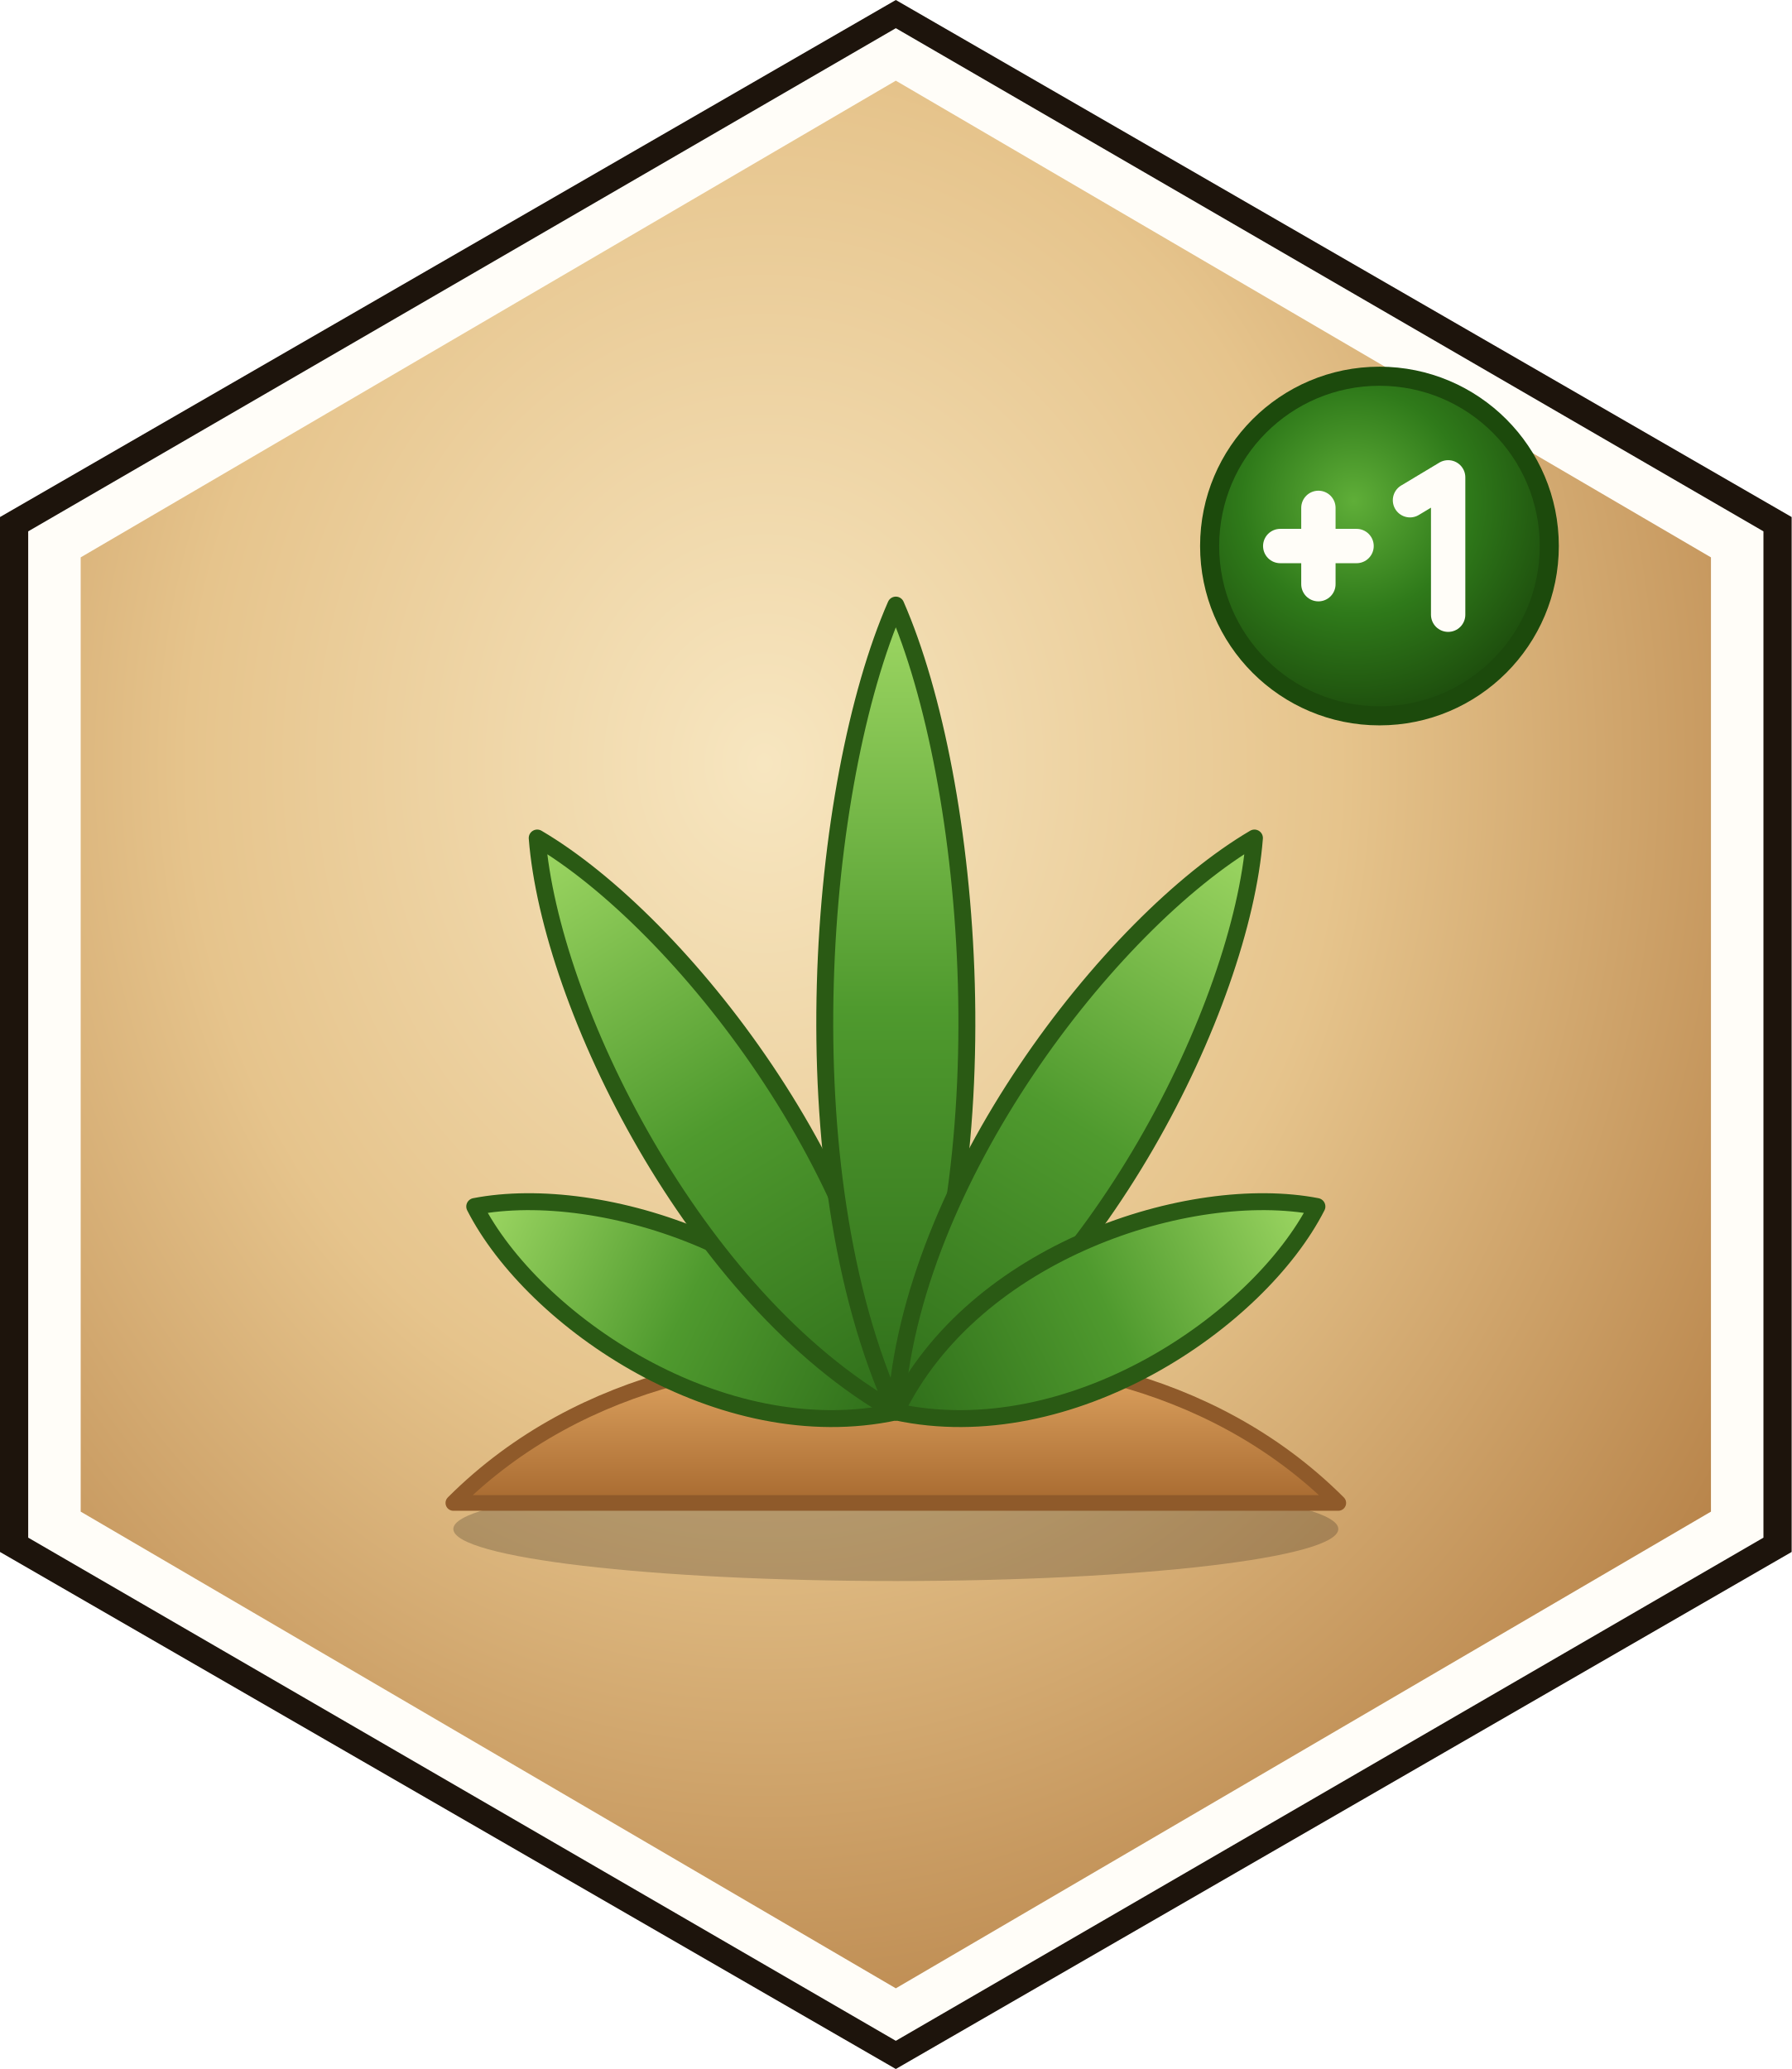
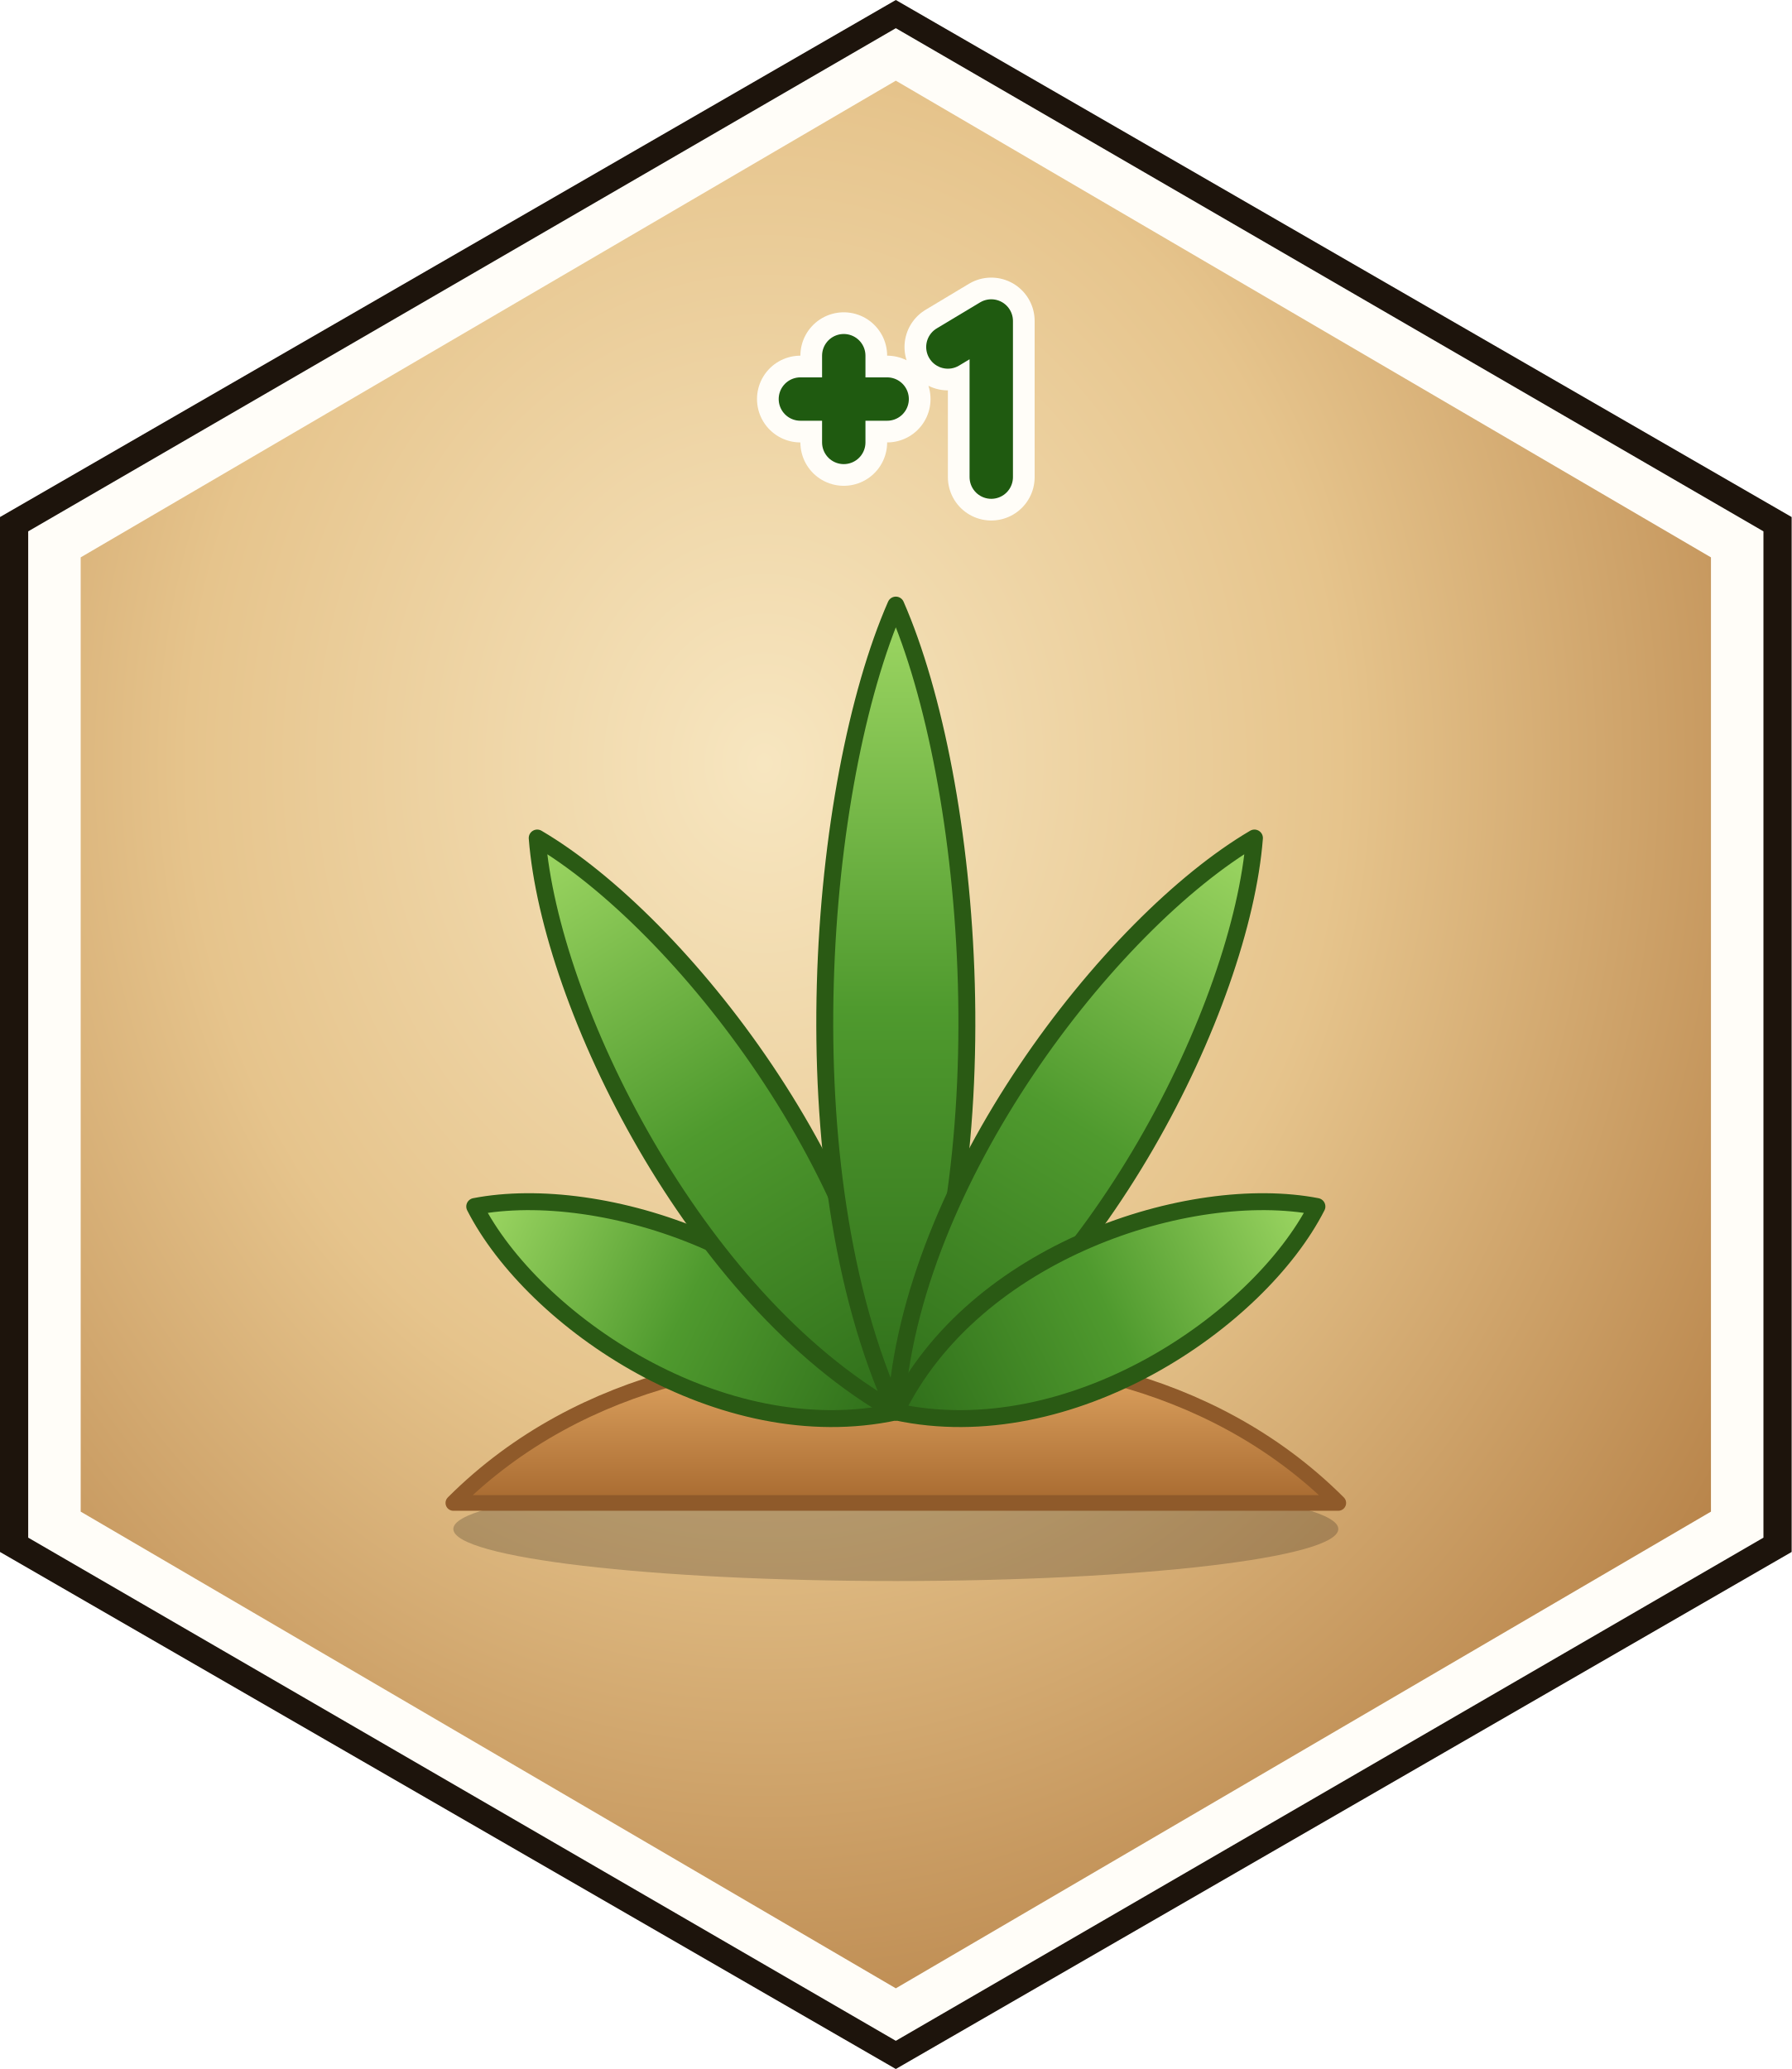
<svg xmlns="http://www.w3.org/2000/svg" viewBox="0 0 413 477" width="413" height="477">
  <defs>
    <radialGradient id="p0" cx="42%" cy="36%" r="70%">
      <stop offset="0.00" stop-color="#f7e6c0" />
      <stop offset="0.50" stop-color="#e6c48c" />
      <stop offset="1.00" stop-color="#b8844a" />
    </radialGradient>
    <clipPath id="hexclip0_0">
      <polygon points="206.5,18.6 394.4,128.5 394.4,348.5 206.5,458.4 18.6,348.5 18.6,128.5" />
    </clipPath>
    <linearGradient id="p2" x1="0" y1="0" x2="0" y2="1">
      <stop offset="0.00" stop-color="#9fd864" />
      <stop offset="0.50" stop-color="#4f9a2e" />
      <stop offset="1.00" stop-color="#2f6e1a" />
    </linearGradient>
    <linearGradient id="p3" x1="0" y1="0" x2="0" y2="1">
      <stop offset="0.00" stop-color="#e2a864" />
      <stop offset="1.00" stop-color="#a86a30" />
    </linearGradient>
-     <radialGradient id="p4" cx="42%" cy="36%" r="70%">
-       <stop offset="0.00" stop-color="#5fae38" />
-       <stop offset="0.50" stop-color="#2f7a1a" />
-       <stop offset="1.00" stop-color="#1c4a0c" />
-     </radialGradient>
  </defs>
  <polygon points="206.5,0.0 413.0,119.2 413.0,357.8 206.5,477.0 0.0,357.8 0.0,119.2" fill="#1d140c" />
  <polygon points="206.5,6.5 406.5,122.5 406.5,354.5 206.5,470.5 6.5,354.5 6.5,122.5" fill="#fffdf8" />
  <polygon points="206.5,18.6 394.4,128.5 394.4,348.5 206.5,458.4 18.6,348.5 18.6,128.5" fill="url(#p0)" />
  <g transform="translate(56.5,88.5) scale(3)">
    <ellipse cx="50" cy="88" rx="34" ry="4" fill="#000" opacity=".2" />
    <path d="M16 86C26 76 40 74 50 75C60 74 74 76 84 86Z" fill="url(#p3)" stroke="#8f5a2a" stroke-width="1.2" stroke-linejoin="round" />
    <path transform="translate(50 79) rotate(-64)" d="M0 0C8.5 -10.8 5.95 -28.1 0 -36C-5.95 -28.1 -8.5 -10.8 0 0Z" fill="url(#p2)" stroke="#2a5a14" stroke-width="1.3" stroke-linejoin="round" />
    <path transform="translate(50 79) rotate(-32)" d="M0 0C8.5 -15.6 5.95 -40.6 0 -52C-5.95 -40.6 -8.5 -15.6 0 0Z" fill="url(#p2)" stroke="#2a5a14" stroke-width="1.3" stroke-linejoin="round" />
    <path transform="translate(50 79) rotate(0)" d="M0 0C8.5 -18.6 5.95 -48.4 0 -62C-5.95 -48.4 -8.5 -18.6 0 0Z" fill="url(#p2)" stroke="#2a5a14" stroke-width="1.3" stroke-linejoin="round" />
    <path transform="translate(50 79) rotate(32)" d="M0 0C8.5 -15.6 5.95 -40.6 0 -52C-5.95 -40.6 -8.5 -15.6 0 0Z" fill="url(#p2)" stroke="#2a5a14" stroke-width="1.3" stroke-linejoin="round" />
    <path transform="translate(50 79) rotate(64)" d="M0 0C8.5 -10.8 5.95 -28.1 0 -36C-5.95 -28.1 -8.5 -10.8 0 0Z" fill="url(#p2)" stroke="#2a5a14" stroke-width="1.3" stroke-linejoin="round" />
  </g>
-   <g transform="translate(274.0 81.9) scale(0.8797)">
-     <circle cx="50" cy="50" r="47" fill="#1c4a0c" />
-     <circle cx="50" cy="50" r="42" fill="url(#p4)" />
-     <path d="M24 50H44M34 40V60M58 38L68 32V68" fill="none" stroke="#fffdf8" stroke-width="9" stroke-linecap="round" stroke-linejoin="round" />
-   </g>
+   <path transform="translate(160.5 42.0) scale(1)" d="M24 50H44M34 40V60M58 38L68 32V68" fill="none" stroke="#fffdf8" stroke-width="20" stroke-linecap="round" stroke-linejoin="round" />
+   <path transform="translate(160.5 42.0) scale(1)" d="M24 50H44M34 40V60M58 38L68 32V68" fill="none" stroke="#1f5a10" stroke-width="10" stroke-linecap="round" stroke-linejoin="round" />
</svg>
